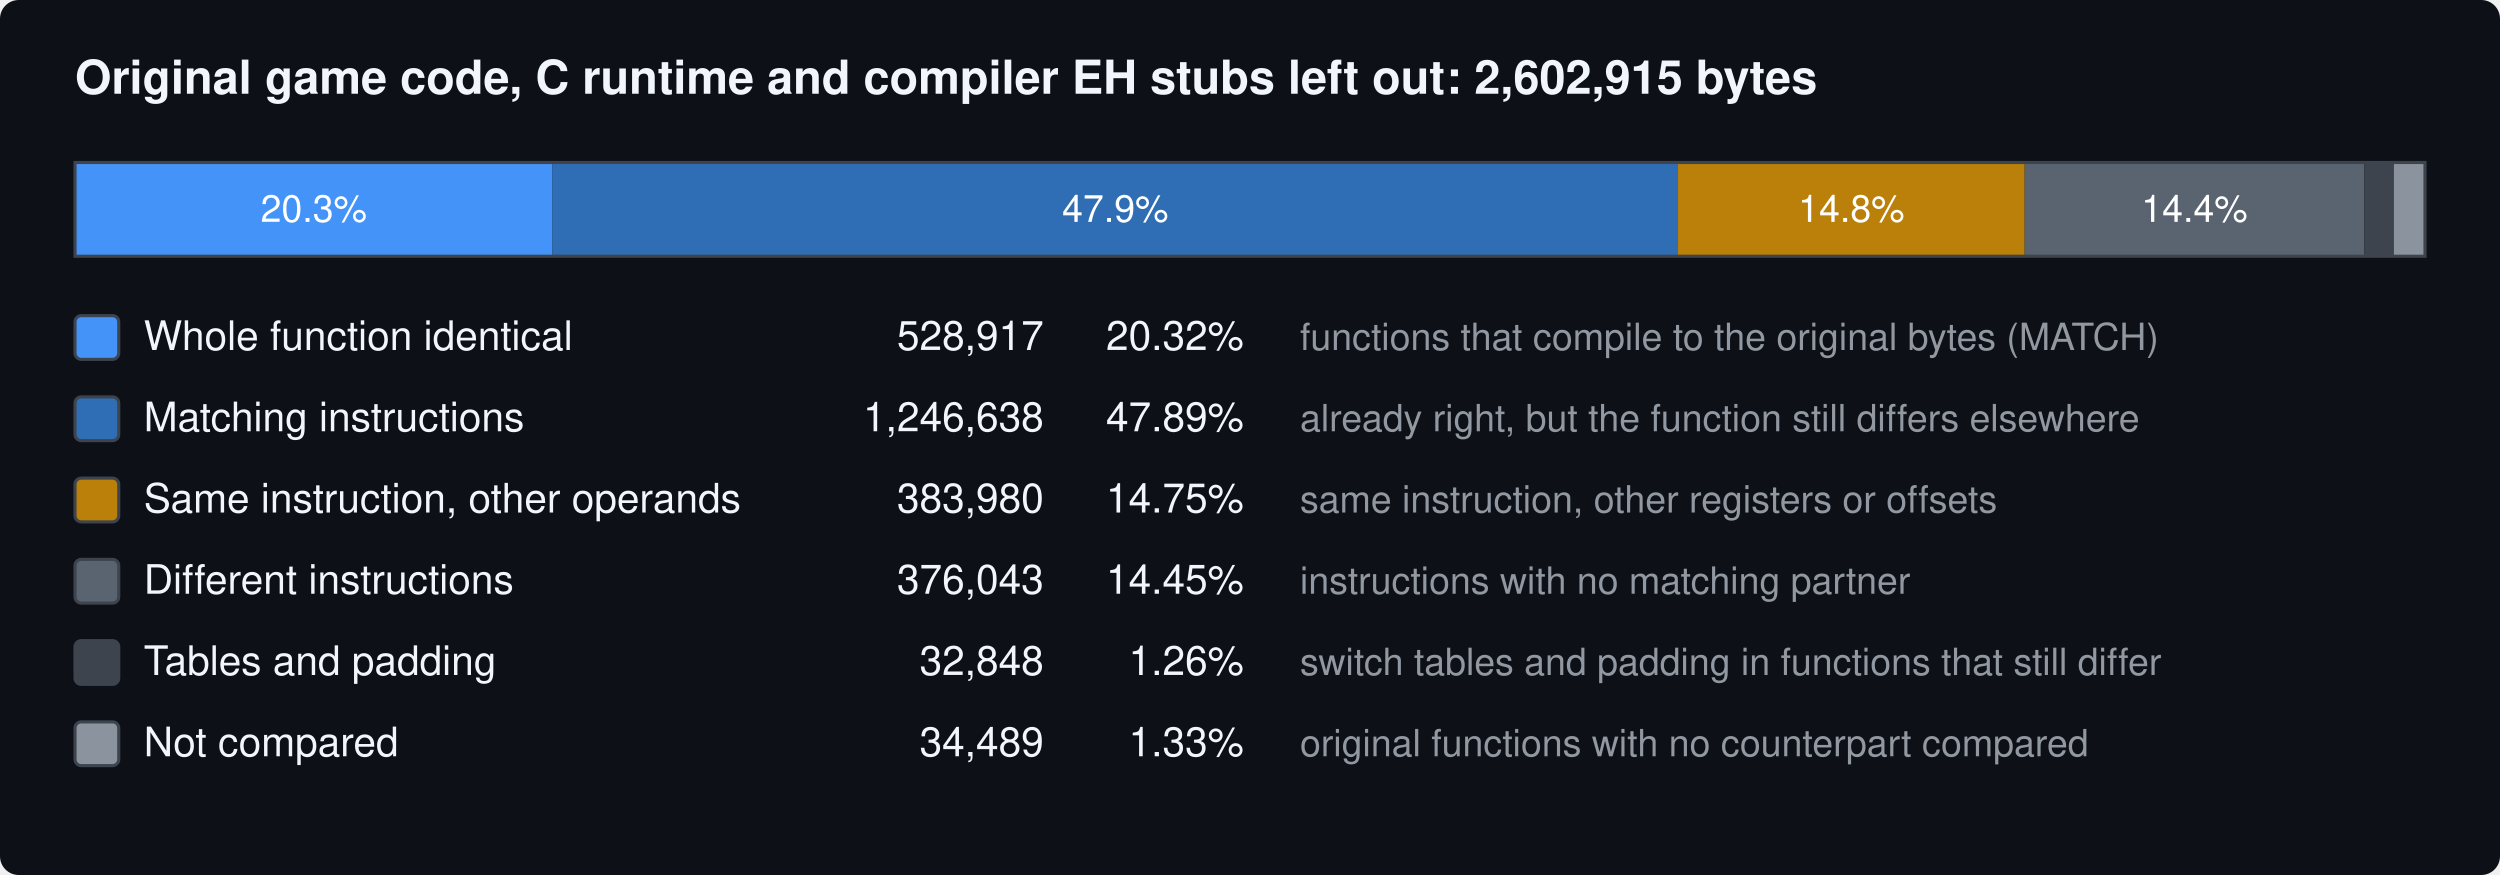
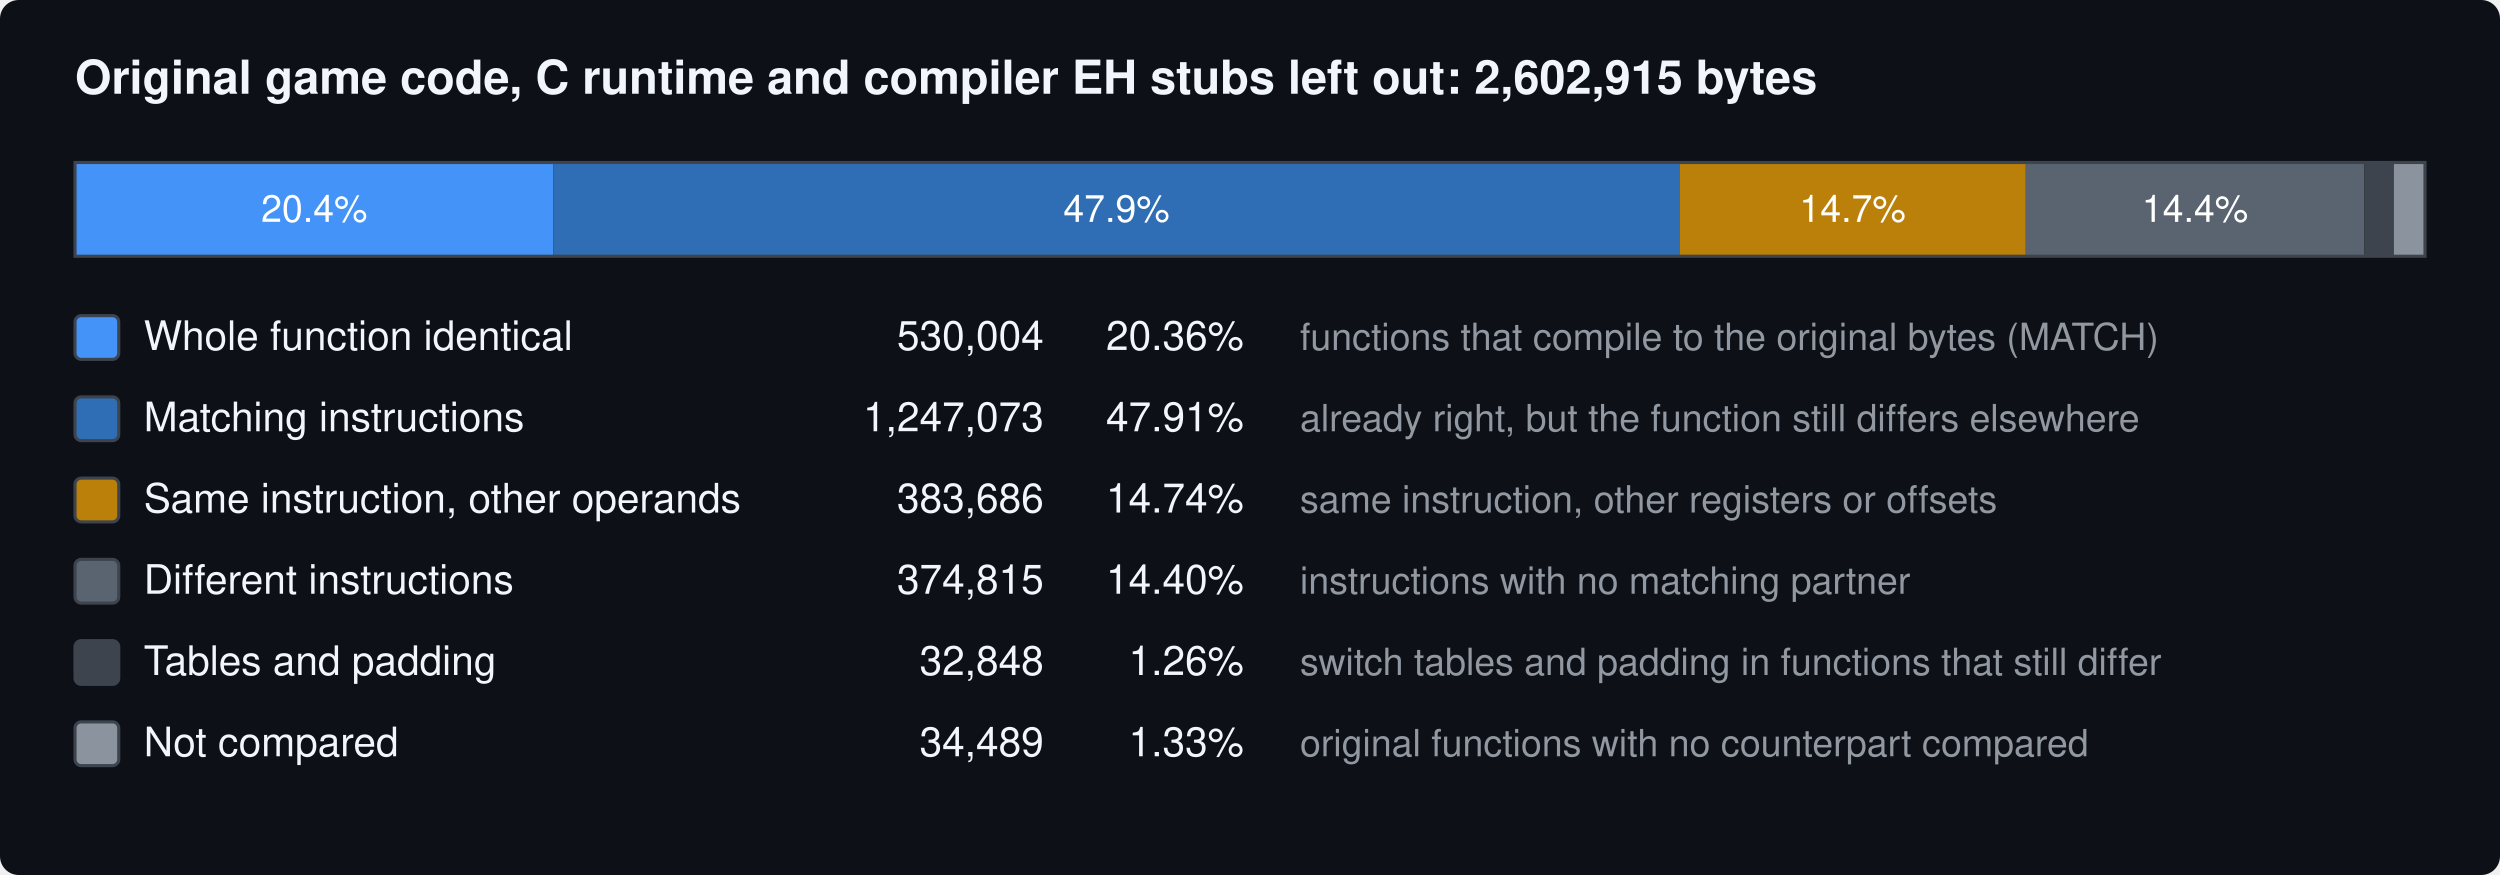
<svg xmlns="http://www.w3.org/2000/svg" width="800" height="280" viewBox="0 0 800 280" font-family="system-ui, -apple-system, Segoe UI, Helvetica, Arial, sans-serif">
  <rect width="800" height="280" rx="6" fill="#0d1117" />
  <text x="24" y="30" font-size="15" font-weight="600" fill="#f0f6fc">Original game code, C runtime and compiler EH stubs left out: 2,602,915 bytes</text>
-   <rect x="24.00" y="52" width="152.81" height="30" fill="#4493f8" />
-   <text x="100.40" y="71" font-size="12" text-anchor="middle" fill="#ffffff">20.3%</text>
-   <rect x="176.81" y="52" width="360.16" height="30" fill="#2f6eb5" />
-   <text x="356.89" y="71" font-size="12" text-anchor="middle" fill="#ffffff">47.9%</text>
-   <rect x="536.97" y="52" width="110.93" height="30" fill="#bb8009" />
-   <text x="592.44" y="71" font-size="12" text-anchor="middle" fill="#ffffff">14.8%</text>
-   <rect x="647.90" y="52" width="108.64" height="30" fill="#5a6370" />
-   <text x="702.23" y="71" font-size="12" text-anchor="middle" fill="#ffffff">14.4%</text>
+   <rect x="24.00" y="52" width="153.12" height="30" fill="#4493f8" />
+   <text x="100.56" y="71" font-size="12" text-anchor="middle" fill="#ffffff">20.4%</text>
+   <rect x="177.12" y="52" width="360.29" height="30" fill="#2f6eb5" />
+   <text x="357.27" y="71" font-size="12" text-anchor="middle" fill="#ffffff">47.9%</text>
+   <rect x="537.41" y="52" width="110.85" height="30" fill="#bb8009" />
+   <text x="592.83" y="71" font-size="12" text-anchor="middle" fill="#ffffff">14.7%</text>
+   <rect x="648.26" y="52" width="108.29" height="30" fill="#5a6370" />
+   <text x="702.40" y="71" font-size="12" text-anchor="middle" fill="#ffffff">14.4%</text>
  <rect x="756.55" y="52" width="9.49" height="30" fill="#3d444d" />
  <rect x="766.04" y="52" width="9.96" height="30" fill="#8b949e" />
  <rect x="24" y="52" width="752" height="30" fill="none" stroke="#3d444d" />
  <rect x="24" y="101" width="14" height="14" rx="2" fill="#4493f8" stroke="#3d444d" />
  <text x="46" y="112" font-size="13" fill="#f0f6fc">Whole function identical</text>
-   <text x="334" y="112" font-size="13" text-anchor="end" fill="#f0f6fc">528,917</text>
-   <text x="398" y="112" font-size="13" text-anchor="end" fill="#f0f6fc">20.32%</text>
+   <text x="334" y="112" font-size="13" text-anchor="end" fill="#f0f6fc">530,004</text>
+   <text x="398" y="112" font-size="13" text-anchor="end" fill="#f0f6fc">20.36%</text>
  <text x="416" y="112" font-size="12" fill="#9198a1">functions that compile to the original bytes (MATCH)</text>
  <rect x="24" y="127" width="14" height="14" rx="2" fill="#2f6eb5" stroke="#3d444d" />
  <text x="46" y="138" font-size="13" fill="#f0f6fc">Matching instructions</text>
-   <text x="334" y="138" font-size="13" text-anchor="end" fill="#f0f6fc">1,246,638</text>
-   <text x="398" y="138" font-size="13" text-anchor="end" fill="#f0f6fc">47.89%</text>
+   <text x="334" y="138" font-size="13" text-anchor="end" fill="#f0f6fc">1,247,073</text>
+   <text x="398" y="138" font-size="13" text-anchor="end" fill="#f0f6fc">47.91%</text>
  <text x="416" y="138" font-size="12" fill="#9198a1">already right, but the function still differs elsewhere</text>
  <rect x="24" y="153" width="14" height="14" rx="2" fill="#bb8009" stroke="#3d444d" />
  <text x="46" y="164" font-size="13" fill="#f0f6fc">Same instruction, other operands</text>
-   <text x="334" y="164" font-size="13" text-anchor="end" fill="#f0f6fc">383,980</text>
-   <text x="398" y="164" font-size="13" text-anchor="end" fill="#f0f6fc">14.75%</text>
+   <text x="334" y="164" font-size="13" text-anchor="end" fill="#f0f6fc">383,686</text>
+   <text x="398" y="164" font-size="13" text-anchor="end" fill="#f0f6fc">14.74%</text>
  <text x="416" y="164" font-size="12" fill="#9198a1">same instruction, other registers or offsets</text>
  <rect x="24" y="179" width="14" height="14" rx="2" fill="#5a6370" stroke="#3d444d" />
  <text x="46" y="190" font-size="13" fill="#f0f6fc">Different instructions</text>
-   <text x="334" y="190" font-size="13" text-anchor="end" fill="#f0f6fc">376,043</text>
-   <text x="398" y="190" font-size="13" text-anchor="end" fill="#f0f6fc">14.45%</text>
+   <text x="334" y="190" font-size="13" text-anchor="end" fill="#f0f6fc">374,815</text>
+   <text x="398" y="190" font-size="13" text-anchor="end" fill="#f0f6fc">14.40%</text>
  <text x="416" y="190" font-size="12" fill="#9198a1">instructions with no matching partner</text>
  <rect x="24" y="205" width="14" height="14" rx="2" fill="#3d444d" stroke="#3d444d" />
  <text x="46" y="216" font-size="13" fill="#f0f6fc">Tables and padding</text>
  <text x="334" y="216" font-size="13" text-anchor="end" fill="#f0f6fc">32,848</text>
  <text x="398" y="216" font-size="13" text-anchor="end" fill="#f0f6fc">1.26%</text>
  <text x="416" y="216" font-size="12" fill="#9198a1">switch tables and padding in functions that still differ</text>
  <rect x="24" y="231" width="14" height="14" rx="2" fill="#8b949e" stroke="#3d444d" />
  <text x="46" y="242" font-size="13" fill="#f0f6fc">Not compared</text>
  <text x="334" y="242" font-size="13" text-anchor="end" fill="#f0f6fc">34,489</text>
  <text x="398" y="242" font-size="13" text-anchor="end" fill="#f0f6fc">1.33%</text>
  <text x="416" y="242" font-size="12" fill="#9198a1">original functions with no counterpart compared</text>
</svg>
